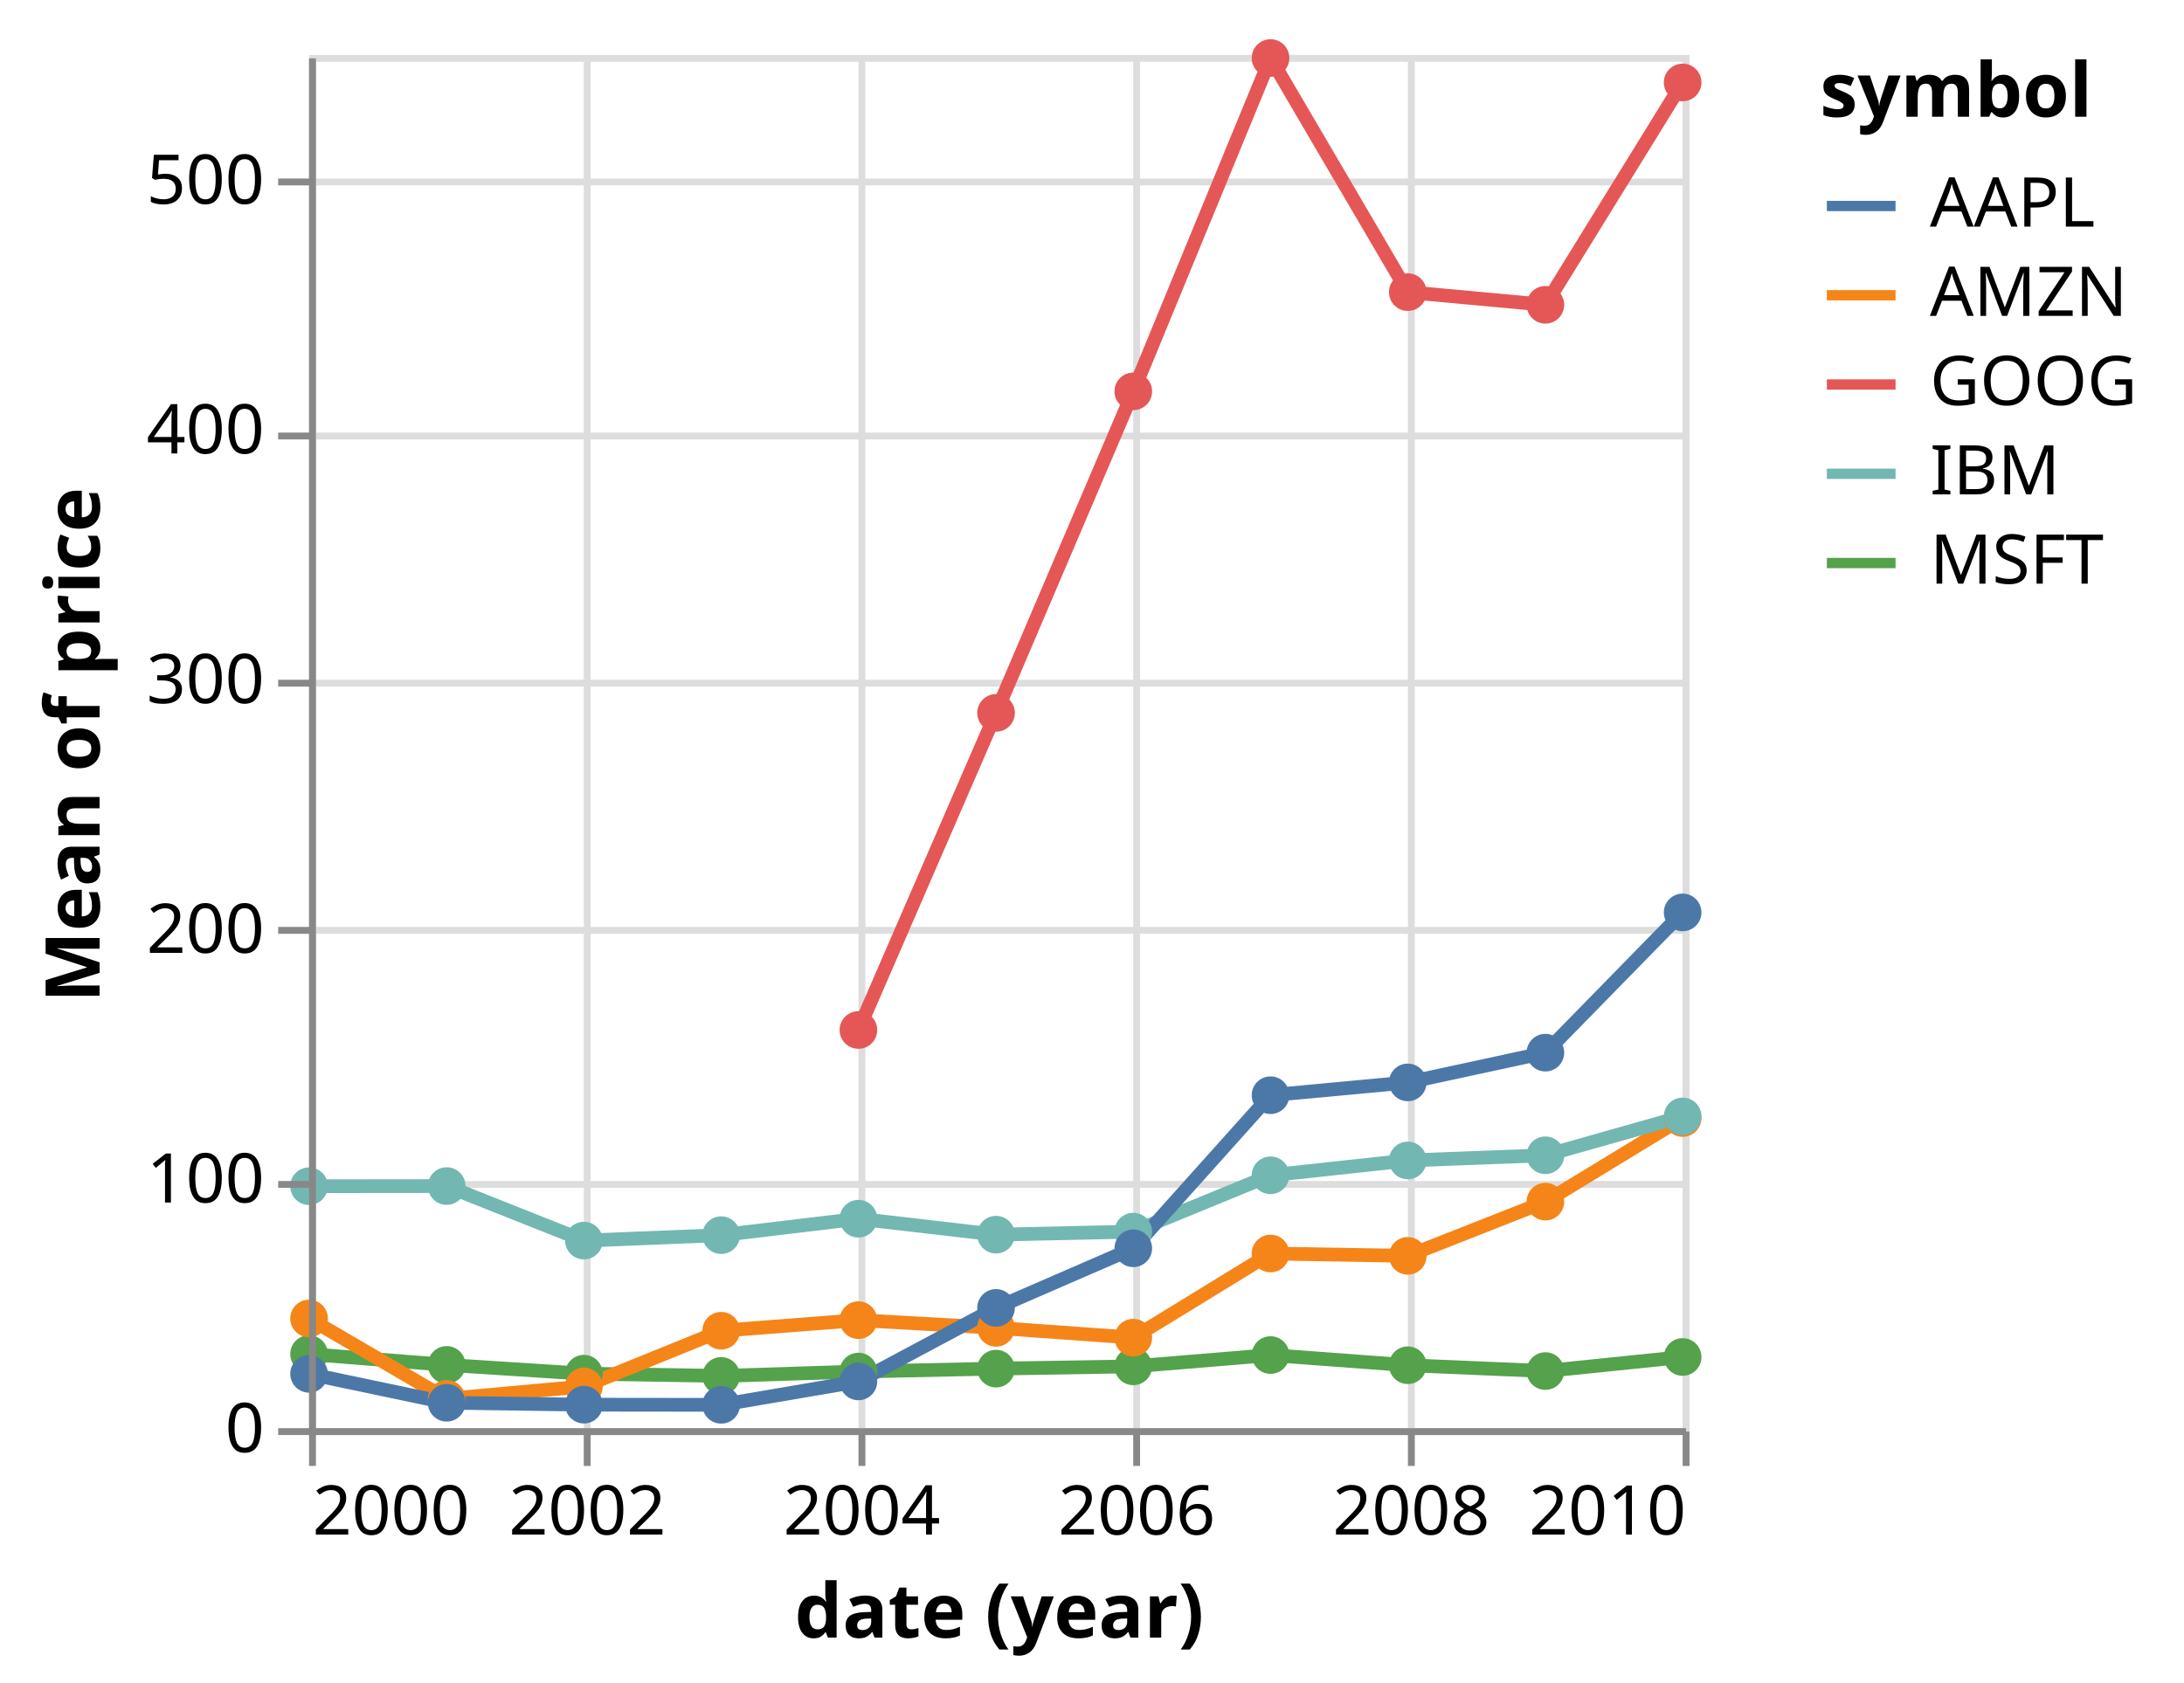
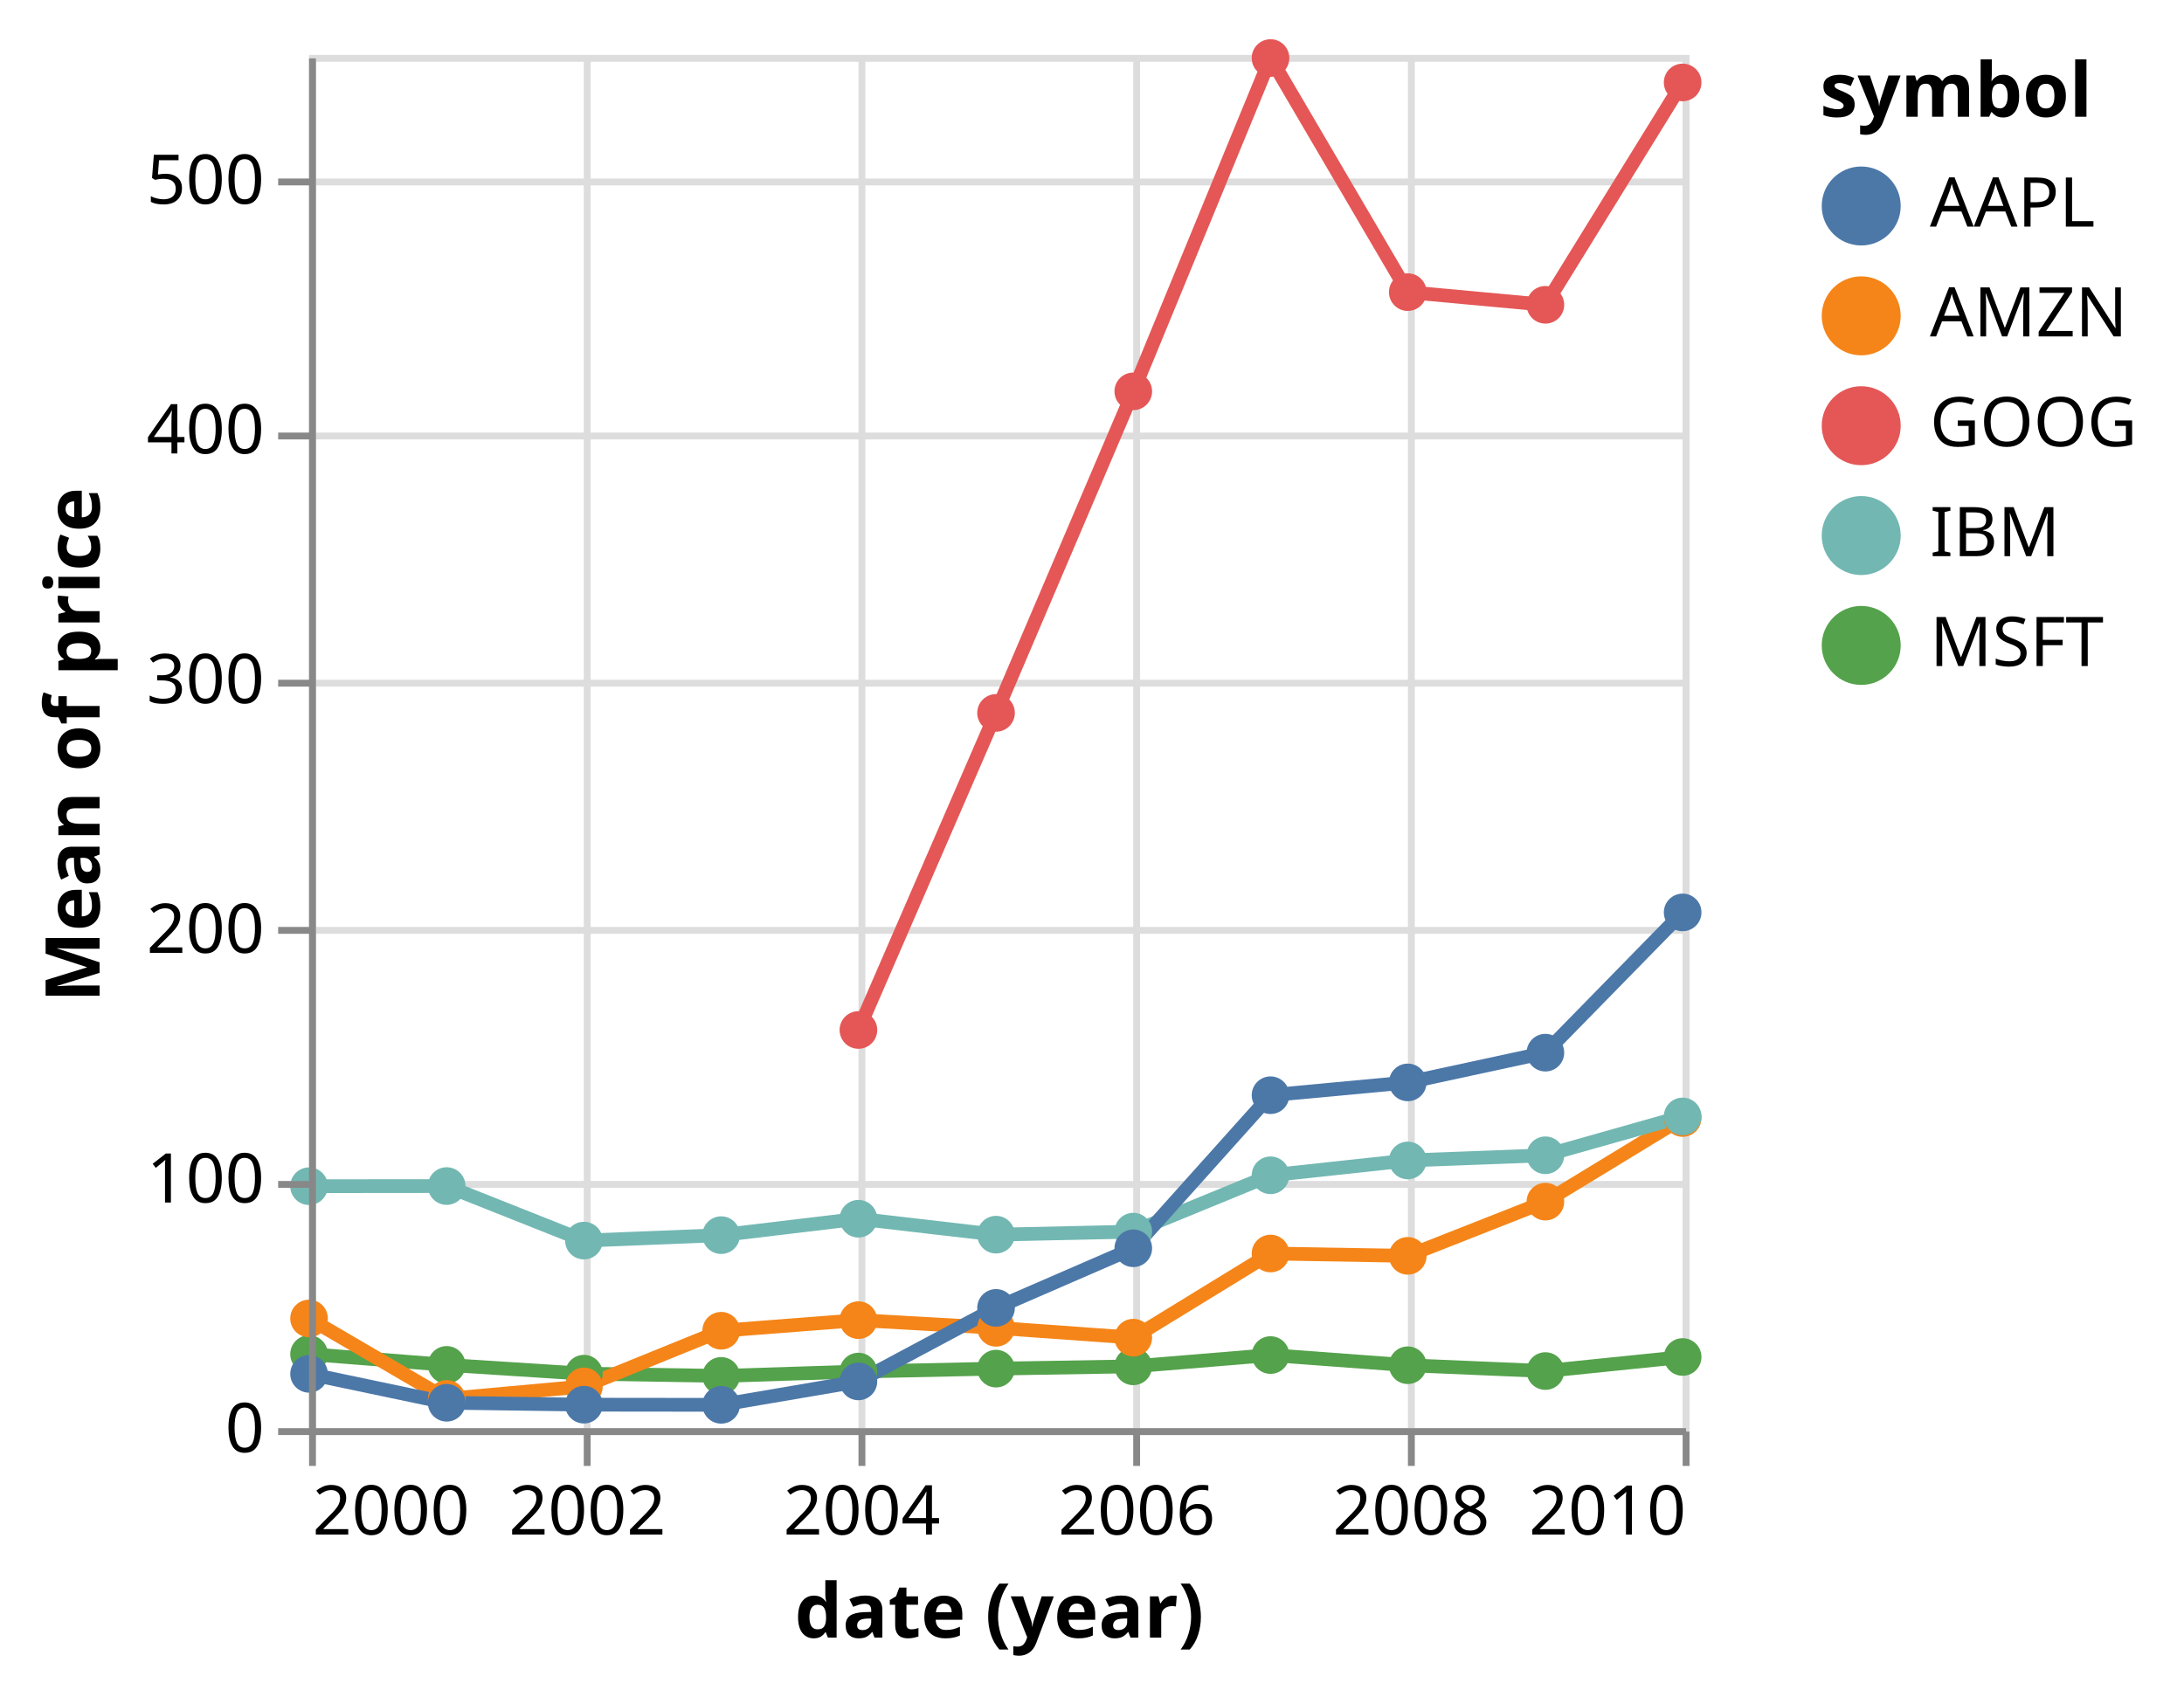
<svg xmlns="http://www.w3.org/2000/svg" class="marks" width="318" height="245" viewBox="0 0 318 245" version="1.1">
  <g transform="translate(45,8)">
    <g class="mark-group role-frame root">
      <g transform="translate(0,0)">
        <path class="background" d="M0.5,0.5h200v200h-200Z" style="fill: none; stroke: #ddd;" />
        <g>
          <g class="mark-group role-axis">
            <g transform="translate(0.5,200.5)">
              <path class="background" d="M0,0h0v0h0Z" style="pointer-events: none; fill: none;" />
              <g>
                <g class="mark-rule role-axis-grid" style="pointer-events: none;">
                  <line transform="translate(0,-200)" x2="0" y2="200" style="fill: none; stroke: #ddd; stroke-width: 1; opacity: 1;" />
                  <line transform="translate(40,-200)" x2="0" y2="200" style="fill: none; stroke: #ddd; stroke-width: 1; opacity: 1;" />
                  <line transform="translate(80,-200)" x2="0" y2="200" style="fill: none; stroke: #ddd; stroke-width: 1; opacity: 1;" />
                  <line transform="translate(120,-200)" x2="0" y2="200" style="fill: none; stroke: #ddd; stroke-width: 1; opacity: 1;" />
                  <line transform="translate(160,-200)" x2="0" y2="200" style="fill: none; stroke: #ddd; stroke-width: 1; opacity: 1;" />
                  <line transform="translate(200,-200)" x2="0" y2="200" style="fill: none; stroke: #ddd; stroke-width: 1; opacity: 1;" />
                </g>
              </g>
            </g>
          </g>
          <g class="mark-group role-axis">
            <g transform="translate(0.5,0.5)">
              <path class="background" d="M0,0h0v0h0Z" style="pointer-events: none; fill: none;" />
              <g>
                <g class="mark-rule role-axis-grid" style="pointer-events: none;">
                  <line transform="translate(0,200)" x2="200" y2="0" style="fill: none; stroke: #ddd; stroke-width: 1; opacity: 1;" />
                  <line transform="translate(0,164)" x2="200" y2="0" style="fill: none; stroke: #ddd; stroke-width: 1; opacity: 1;" />
                  <line transform="translate(0,127)" x2="200" y2="0" style="fill: none; stroke: #ddd; stroke-width: 1; opacity: 1;" />
                  <line transform="translate(0,91)" x2="200" y2="0" style="fill: none; stroke: #ddd; stroke-width: 1; opacity: 1;" />
                  <line transform="translate(0,55)" x2="200" y2="0" style="fill: none; stroke: #ddd; stroke-width: 1; opacity: 1;" />
                  <line transform="translate(0,18)" x2="200" y2="0" style="fill: none; stroke: #ddd; stroke-width: 1; opacity: 1;" />
                </g>
              </g>
            </g>
          </g>
          <g class="mark-group role-scope layer_0_pathgroup">
            <g transform="translate(0,0)">
              <path class="background" d="M0,0h200v200h-200Z" style="fill: none;" />
              <g>
                <g class="mark-line role-mark layer_0_marks">
                  <path d="M200,189.634L180.016,191.683L159.978,190.833L139.995,189.351L120.011,190.997L100.027,191.329L79.989,191.755L60.005,192.388L40.022,192.063L20.038,190.783L0,189.21" style="fill: none; stroke: #54a24b; stroke-width: 2;" />
                </g>
              </g>
            </g>
            <g transform="translate(0,0)">
              <path class="background" d="M0,0h200v200h-200Z" style="fill: none;" />
              <g>
                <g class="mark-line role-mark layer_0_marks">
                  <path d="M200,154.833L180.016,167.007L159.978,174.904L139.995,174.563L120.011,186.818L100.027,185.386L79.989,184.266L60.005,185.812L40.022,193.919L20.038,195.731L0,184.025" style="fill: none; stroke: #f58518; stroke-width: 2;" />
                </g>
              </g>
            </g>
            <g transform="translate(0,0)">
              <path class="background" d="M0,0h200v200h-200Z" style="fill: none;" />
              <g>
                <g class="mark-line role-mark layer_0_marks">
                  <path d="M200,154.599L180.016,160.256L159.978,161.009L139.995,163.172L120.011,171.375L100.027,171.819L79.989,169.496L60.005,171.888L40.022,172.682L20.038,164.739L0,164.758" style="fill: none; stroke: #72b7b2; stroke-width: 2;" />
                </g>
              </g>
            </g>
            <g transform="translate(0,0)">
              <path class="background" d="M0,0h200v200h-200Z" style="fill: none;" />
              <g>
                <g class="mark-line role-mark layer_0_marks">
                  <path d="M200,4.008L180.016,36.393L159.978,34.546L139.995,0.452L120.011,48.998L100.027,95.828L79.989,142.009" style="fill: none; stroke: #e45756; stroke-width: 2;" />
                </g>
              </g>
            </g>
            <g transform="translate(0,0)">
              <path class="background" d="M0,0h200v200h-200Z" style="fill: none;" />
              <g>
                <g class="mark-line role-mark layer_0_marks">
                  <path d="M200,124.885L180.016,145.312L159.978,149.643L139.995,151.508L120.011,173.802L100.027,182.483L79.989,193.192L60.005,196.601L40.022,196.579L20.038,196.3L0,192.092" style="fill: none; stroke: #4c78a8; stroke-width: 2;" />
                </g>
              </g>
            </g>
          </g>
          <g class="mark-symbol role-mark layer_1_marks">
            <path transform="translate(0,189.2097)" d="M2.739,0A2.739,2.739,0,1,1,-2.739,0A2.739,2.739,0,1,1,2.739,0" style="fill: #54a24b; stroke-width: 2; opacity: 1;" />
            <path transform="translate(20.03832,190.7827)" d="M2.739,0A2.739,2.739,0,1,1,-2.739,0A2.739,2.739,0,1,1,2.739,0" style="fill: #54a24b; stroke-width: 2; opacity: 1;" />
            <path transform="translate(40.0219,192.063)" d="M2.739,0A2.739,2.739,0,1,1,-2.739,0A2.739,2.739,0,1,1,2.739,0" style="fill: #54a24b; stroke-width: 2; opacity: 1;" />
            <path transform="translate(60.00547,192.3876)" d="M2.739,0A2.739,2.739,0,1,1,-2.739,0A2.739,2.739,0,1,1,2.739,0" style="fill: #54a24b; stroke-width: 2; opacity: 1;" />
            <path transform="translate(79.98905,191.7548)" d="M2.739,0A2.739,2.739,0,1,1,-2.739,0A2.739,2.739,0,1,1,2.739,0" style="fill: #54a24b; stroke-width: 2; opacity: 1;" />
            <path transform="translate(100.0274,191.3288)" d="M2.739,0A2.739,2.739,0,1,1,-2.739,0A2.739,2.739,0,1,1,2.739,0" style="fill: #54a24b; stroke-width: 2; opacity: 1;" />
            <path transform="translate(120.0109,190.997)" d="M2.739,0A2.739,2.739,0,1,1,-2.739,0A2.739,2.739,0,1,1,2.739,0" style="fill: #54a24b; stroke-width: 2; opacity: 1;" />
            <path transform="translate(139.9945,189.3512)" d="M2.739,0A2.739,2.739,0,1,1,-2.739,0A2.739,2.739,0,1,1,2.739,0" style="fill: #54a24b; stroke-width: 2; opacity: 1;" />
            <path transform="translate(159.9781,190.8333)" d="M2.739,0A2.739,2.739,0,1,1,-2.739,0A2.739,2.739,0,1,1,2.739,0" style="fill: #54a24b; stroke-width: 2; opacity: 1;" />
            <path transform="translate(180.0164,191.6827)" d="M2.739,0A2.739,2.739,0,1,1,-2.739,0A2.739,2.739,0,1,1,2.739,0" style="fill: #54a24b; stroke-width: 2; opacity: 1;" />
            <path transform="translate(200,189.6339)" d="M2.739,0A2.739,2.739,0,1,1,-2.739,0A2.739,2.739,0,1,1,2.739,0" style="fill: #54a24b; stroke-width: 2; opacity: 1;" />
            <path transform="translate(0,184.0252)" d="M2.739,0A2.739,2.739,0,1,1,-2.739,0A2.739,2.739,0,1,1,2.739,0" style="fill: #f58518; stroke-width: 2; opacity: 1;" />
            <path transform="translate(20.03832,195.7312)" d="M2.739,0A2.739,2.739,0,1,1,-2.739,0A2.739,2.739,0,1,1,2.739,0" style="fill: #f58518; stroke-width: 2; opacity: 1;" />
            <path transform="translate(40.0219,193.9188)" d="M2.739,0A2.739,2.739,0,1,1,-2.739,0A2.739,2.739,0,1,1,2.739,0" style="fill: #f58518; stroke-width: 2; opacity: 1;" />
            <path transform="translate(60.00547,185.8121)" d="M2.739,0A2.739,2.739,0,1,1,-2.739,0A2.739,2.739,0,1,1,2.739,0" style="fill: #f58518; stroke-width: 2; opacity: 1;" />
            <path transform="translate(79.98905,184.2664)" d="M2.739,0A2.739,2.739,0,1,1,-2.739,0A2.739,2.739,0,1,1,2.739,0" style="fill: #f58518; stroke-width: 2; opacity: 1;" />
            <path transform="translate(100.0274,185.3864)" d="M2.739,0A2.739,2.739,0,1,1,-2.739,0A2.739,2.739,0,1,1,2.739,0" style="fill: #f58518; stroke-width: 2; opacity: 1;" />
            <path transform="translate(120.0109,186.8176)" d="M2.739,0A2.739,2.739,0,1,1,-2.739,0A2.739,2.739,0,1,1,2.739,0" style="fill: #f58518; stroke-width: 2; opacity: 1;" />
            <path transform="translate(139.9945,174.5627)" d="M2.739,0A2.739,2.739,0,1,1,-2.739,0A2.739,2.739,0,1,1,2.739,0" style="fill: #f58518; stroke-width: 2; opacity: 1;" />
            <path transform="translate(159.9781,174.9036)" d="M2.739,0A2.739,2.739,0,1,1,-2.739,0A2.739,2.739,0,1,1,2.739,0" style="fill: #f58518; stroke-width: 2; opacity: 1;" />
            <path transform="translate(180.0164,167.007)" d="M2.739,0A2.739,2.739,0,1,1,-2.739,0A2.739,2.739,0,1,1,2.739,0" style="fill: #f58518; stroke-width: 2; opacity: 1;" />
            <path transform="translate(200,154.8327)" d="M2.739,0A2.739,2.739,0,1,1,-2.739,0A2.739,2.739,0,1,1,2.739,0" style="fill: #f58518; stroke-width: 2; opacity: 1;" />
            <path transform="translate(0,164.7585)" d="M2.739,0A2.739,2.739,0,1,1,-2.739,0A2.739,2.739,0,1,1,2.739,0" style="fill: #72b7b2; stroke-width: 2; opacity: 1;" />
            <path transform="translate(20.03832,164.7388)" d="M2.739,0A2.739,2.739,0,1,1,-2.739,0A2.739,2.739,0,1,1,2.739,0" style="fill: #72b7b2; stroke-width: 2; opacity: 1;" />
            <path transform="translate(40.0219,172.6818)" d="M2.739,0A2.739,2.739,0,1,1,-2.739,0A2.739,2.739,0,1,1,2.739,0" style="fill: #72b7b2; stroke-width: 2; opacity: 1;" />
            <path transform="translate(60.00547,171.8882)" d="M2.739,0A2.739,2.739,0,1,1,-2.739,0A2.739,2.739,0,1,1,2.739,0" style="fill: #72b7b2; stroke-width: 2; opacity: 1;" />
            <path transform="translate(79.98905,169.4961)" d="M2.739,0A2.739,2.739,0,1,1,-2.739,0A2.739,2.739,0,1,1,2.739,0" style="fill: #72b7b2; stroke-width: 2; opacity: 1;" />
            <path transform="translate(100.0274,171.8191)" d="M2.739,0A2.739,2.739,0,1,1,-2.739,0A2.739,2.739,0,1,1,2.739,0" style="fill: #72b7b2; stroke-width: 2; opacity: 1;" />
            <path transform="translate(120.0109,171.3755)" d="M2.739,0A2.739,2.739,0,1,1,-2.739,0A2.739,2.739,0,1,1,2.739,0" style="fill: #72b7b2; stroke-width: 2; opacity: 1;" />
            <path transform="translate(139.9945,163.1721)" d="M2.739,0A2.739,2.739,0,1,1,-2.739,0A2.739,2.739,0,1,1,2.739,0" style="fill: #72b7b2; stroke-width: 2; opacity: 1;" />
            <path transform="translate(159.9781,161.0091)" d="M2.739,0A2.739,2.739,0,1,1,-2.739,0A2.739,2.739,0,1,1,2.739,0" style="fill: #72b7b2; stroke-width: 2; opacity: 1;" />
            <path transform="translate(180.0164,160.2558)" d="M2.739,0A2.739,2.739,0,1,1,-2.739,0A2.739,2.739,0,1,1,2.739,0" style="fill: #72b7b2; stroke-width: 2; opacity: 1;" />
            <path transform="translate(200,154.5988)" d="M2.739,0A2.739,2.739,0,1,1,-2.739,0A2.739,2.739,0,1,1,2.739,0" style="fill: #72b7b2; stroke-width: 2; opacity: 1;" />
            <path transform="translate(79.98905,142.0087)" d="M2.739,0A2.739,2.739,0,1,1,-2.739,0A2.739,2.739,0,1,1,2.739,0" style="fill: #e45756; stroke-width: 2; opacity: 1;" />
            <path transform="translate(100.0274,95.82818)" d="M2.739,0A2.739,2.739,0,1,1,-2.739,0A2.739,2.739,0,1,1,2.739,0" style="fill: #e45756; stroke-width: 2; opacity: 1;" />
            <path transform="translate(120.0109,48.99758)" d="M2.739,0A2.739,2.739,0,1,1,-2.739,0A2.739,2.739,0,1,1,2.739,0" style="fill: #e45756; stroke-width: 2; opacity: 1;" />
            <path transform="translate(139.9945,0.4515152)" d="M2.739,0A2.739,2.739,0,1,1,-2.739,0A2.739,2.739,0,1,1,2.739,0" style="fill: #e45756; stroke-width: 2; opacity: 1;" />
            <path transform="translate(159.9781,34.54576)" d="M2.739,0A2.739,2.739,0,1,1,-2.739,0A2.739,2.739,0,1,1,2.739,0" style="fill: #e45756; stroke-width: 2; opacity: 1;" />
            <path transform="translate(180.0164,36.39273)" d="M2.739,0A2.739,2.739,0,1,1,-2.739,0A2.739,2.739,0,1,1,2.739,0" style="fill: #e45756; stroke-width: 2; opacity: 1;" />
            <path transform="translate(200,4.008485)" d="M2.739,0A2.739,2.739,0,1,1,-2.739,0A2.739,2.739,0,1,1,2.739,0" style="fill: #e45756; stroke-width: 2; opacity: 1;" />
            <path transform="translate(0,192.0915)" d="M2.739,0A2.739,2.739,0,1,1,-2.739,0A2.739,2.739,0,1,1,2.739,0" style="fill: #4c78a8; stroke-width: 2; opacity: 1;" />
            <path transform="translate(20.03832,196.2997)" d="M2.739,0A2.739,2.739,0,1,1,-2.739,0A2.739,2.739,0,1,1,2.739,0" style="fill: #4c78a8; stroke-width: 2; opacity: 1;" />
            <path transform="translate(40.0219,196.5788)" d="M2.739,0A2.739,2.739,0,1,1,-2.739,0A2.739,2.739,0,1,1,2.739,0" style="fill: #4c78a8; stroke-width: 2; opacity: 1;" />
            <path transform="translate(60.00547,196.6009)" d="M2.739,0A2.739,2.739,0,1,1,-2.739,0A2.739,2.739,0,1,1,2.739,0" style="fill: #4c78a8; stroke-width: 2; opacity: 1;" />
            <path transform="translate(79.98905,193.1915)" d="M2.739,0A2.739,2.739,0,1,1,-2.739,0A2.739,2.739,0,1,1,2.739,0" style="fill: #4c78a8; stroke-width: 2; opacity: 1;" />
            <path transform="translate(100.0274,182.483)" d="M2.739,0A2.739,2.739,0,1,1,-2.739,0A2.739,2.739,0,1,1,2.739,0" style="fill: #4c78a8; stroke-width: 2; opacity: 1;" />
            <path transform="translate(120.0109,173.8024)" d="M2.739,0A2.739,2.739,0,1,1,-2.739,0A2.739,2.739,0,1,1,2.739,0" style="fill: #4c78a8; stroke-width: 2; opacity: 1;" />
            <path transform="translate(139.9945,151.5079)" d="M2.739,0A2.739,2.739,0,1,1,-2.739,0A2.739,2.739,0,1,1,2.739,0" style="fill: #4c78a8; stroke-width: 2; opacity: 1;" />
            <path transform="translate(159.9781,149.6433)" d="M2.739,0A2.739,2.739,0,1,1,-2.739,0A2.739,2.739,0,1,1,2.739,0" style="fill: #4c78a8; stroke-width: 2; opacity: 1;" />
            <path transform="translate(180.0164,145.3115)" d="M2.739,0A2.739,2.739,0,1,1,-2.739,0A2.739,2.739,0,1,1,2.739,0" style="fill: #4c78a8; stroke-width: 2; opacity: 1;" />
            <path transform="translate(200,124.8848)" d="M2.739,0A2.739,2.739,0,1,1,-2.739,0A2.739,2.739,0,1,1,2.739,0" style="fill: #4c78a8; stroke-width: 2; opacity: 1;" />
          </g>
          <g class="mark-group role-legend">
            <g transform="translate(220,0)">
-               <path class="background" d="M0,0h48v79h-48Z" style="pointer-events: none; fill: none;" />
+               <path class="background" d="M0,0h48v93h-48Z" style="pointer-events: none; fill: none;" />
              <g>
                <g class="mark-group role-legend-entry">
                  <g transform="translate(0,16)">
                    <path class="background" d="M0,0h0v0h0Z" style="pointer-events: none; fill: none;" />
                    <g>
                      <g class="mark-group role-scope">
                        <g transform="translate(0,0)">
-                           <path class="background" d="M0,0h48v11h-48Z" style="pointer-events: none; fill: none; opacity: 1;" />
-                           <g>
-                             <g class="mark-symbol role-legend-symbol" style="pointer-events: none;">
-                               <path transform="translate(6,6)" d="M-5,0L5,0" style="fill: #4c78a8; stroke: #4c78a8; stroke-width: 1.5; opacity: 1;" />
+                           <path class="background" d="M0,0h48v12.5h-48Z" style="pointer-events: none; fill: none; opacity: 1;" />
+                           <g>
+                             <g class="mark-symbol role-legend-symbol" style="pointer-events: none;">
+                               <path transform="translate(6,6)" d="M5,0A5,5,0,1,1,-5,0A5,5,0,1,1,5,0" style="fill: #4c78a8; stroke: #4c78a8; stroke-width: 1.5; opacity: 1;" />
                            </g>
                            <g class="mark-text role-legend-label" style="pointer-events: none;">
                              <text text-anchor="start" transform="translate(16,9)" style="font-family: sans-serif; font-size: 10px; fill: #000; opacity: 1;">AAPL</text>
                            </g>
                          </g>
                        </g>
-                         <g transform="translate(0,13)">
-                           <path class="background" d="M0,0h48v11h-48Z" style="pointer-events: none; fill: none; opacity: 1;" />
-                           <g>
-                             <g class="mark-symbol role-legend-symbol" style="pointer-events: none;">
-                               <path transform="translate(6,6)" d="M-5,0L5,0" style="fill: #f58518; stroke: #f58518; stroke-width: 1.5; opacity: 1;" />
+                         <g transform="translate(0,16)">
+                           <path class="background" d="M0,0h48v12.5h-48Z" style="pointer-events: none; fill: none; opacity: 1;" />
+                           <g>
+                             <g class="mark-symbol role-legend-symbol" style="pointer-events: none;">
+                               <path transform="translate(6,6)" d="M5,0A5,5,0,1,1,-5,0A5,5,0,1,1,5,0" style="fill: #f58518; stroke: #f58518; stroke-width: 1.5; opacity: 1;" />
                            </g>
                            <g class="mark-text role-legend-label" style="pointer-events: none;">
                              <text text-anchor="start" transform="translate(16,9)" style="font-family: sans-serif; font-size: 10px; fill: #000; opacity: 1;">AMZN</text>
                            </g>
                          </g>
                        </g>
-                         <g transform="translate(0,26)">
-                           <path class="background" d="M0,0h48v11h-48Z" style="pointer-events: none; fill: none; opacity: 1;" />
-                           <g>
-                             <g class="mark-symbol role-legend-symbol" style="pointer-events: none;">
-                               <path transform="translate(6,6)" d="M-5,0L5,0" style="fill: #e45756; stroke: #e45756; stroke-width: 1.5; opacity: 1;" />
+                         <g transform="translate(0,32)">
+                           <path class="background" d="M0,0h48v12.5h-48Z" style="pointer-events: none; fill: none; opacity: 1;" />
+                           <g>
+                             <g class="mark-symbol role-legend-symbol" style="pointer-events: none;">
+                               <path transform="translate(6,6)" d="M5,0A5,5,0,1,1,-5,0A5,5,0,1,1,5,0" style="fill: #e45756; stroke: #e45756; stroke-width: 1.5; opacity: 1;" />
                            </g>
                            <g class="mark-text role-legend-label" style="pointer-events: none;">
                              <text text-anchor="start" transform="translate(16,9)" style="font-family: sans-serif; font-size: 10px; fill: #000; opacity: 1;">GOOG</text>
                            </g>
                          </g>
                        </g>
-                         <g transform="translate(0,39)">
-                           <path class="background" d="M0,0h48v11h-48Z" style="pointer-events: none; fill: none; opacity: 1;" />
-                           <g>
-                             <g class="mark-symbol role-legend-symbol" style="pointer-events: none;">
-                               <path transform="translate(6,6)" d="M-5,0L5,0" style="fill: #72b7b2; stroke: #72b7b2; stroke-width: 1.5; opacity: 1;" />
+                         <g transform="translate(0,48)">
+                           <path class="background" d="M0,0h48v12.5h-48Z" style="pointer-events: none; fill: none; opacity: 1;" />
+                           <g>
+                             <g class="mark-symbol role-legend-symbol" style="pointer-events: none;">
+                               <path transform="translate(6,6)" d="M5,0A5,5,0,1,1,-5,0A5,5,0,1,1,5,0" style="fill: #72b7b2; stroke: #72b7b2; stroke-width: 1.5; opacity: 1;" />
                            </g>
                            <g class="mark-text role-legend-label" style="pointer-events: none;">
                              <text text-anchor="start" transform="translate(16,9)" style="font-family: sans-serif; font-size: 10px; fill: #000; opacity: 1;">IBM</text>
                            </g>
                          </g>
                        </g>
-                         <g transform="translate(0,52)">
-                           <path class="background" d="M0,0h48v11h-48Z" style="pointer-events: none; fill: none; opacity: 1;" />
-                           <g>
-                             <g class="mark-symbol role-legend-symbol" style="pointer-events: none;">
-                               <path transform="translate(6,6)" d="M-5,0L5,0" style="fill: #54a24b; stroke: #54a24b; stroke-width: 1.5; opacity: 1;" />
+                         <g transform="translate(0,64)">
+                           <path class="background" d="M0,0h48v12.5h-48Z" style="pointer-events: none; fill: none; opacity: 1;" />
+                           <g>
+                             <g class="mark-symbol role-legend-symbol" style="pointer-events: none;">
+                               <path transform="translate(6,6)" d="M5,0A5,5,0,1,1,-5,0A5,5,0,1,1,5,0" style="fill: #54a24b; stroke: #54a24b; stroke-width: 1.5; opacity: 1;" />
                            </g>
                            <g class="mark-text role-legend-label" style="pointer-events: none;">
                              <text text-anchor="start" transform="translate(16,9)" style="font-family: sans-serif; font-size: 10px; fill: #000; opacity: 1;">MSFT</text>
                            </g>
                          </g>
                        </g>
                      </g>
                    </g>
                  </g>
                </g>
                <g class="mark-text role-legend-title" style="pointer-events: none;">
                  <text text-anchor="start" transform="translate(0,9)" style="font-family: sans-serif; font-size: 11px; font-weight: bold; fill: #000; opacity: 1;">symbol</text>
                </g>
              </g>
            </g>
          </g>
          <g class="mark-group role-axis">
            <g transform="translate(0.5,200.5)">
              <path class="background" d="M0,0h0v0h0Z" style="pointer-events: none; fill: none;" />
              <g>
                <g class="mark-rule role-axis-tick" style="pointer-events: none;">
                  <line transform="translate(0,0)" x2="0" y2="5" style="fill: none; stroke: #888; stroke-width: 1; opacity: 1;" />
                  <line transform="translate(40,0)" x2="0" y2="5" style="fill: none; stroke: #888; stroke-width: 1; opacity: 1;" />
                  <line transform="translate(80,0)" x2="0" y2="5" style="fill: none; stroke: #888; stroke-width: 1; opacity: 1;" />
                  <line transform="translate(120,0)" x2="0" y2="5" style="fill: none; stroke: #888; stroke-width: 1; opacity: 1;" />
                  <line transform="translate(160,0)" x2="0" y2="5" style="fill: none; stroke: #888; stroke-width: 1; opacity: 1;" />
                  <line transform="translate(200,0)" x2="0" y2="5" style="fill: none; stroke: #888; stroke-width: 1; opacity: 1;" />
                </g>
                <g class="mark-text role-axis-label" style="pointer-events: none;">
                  <text text-anchor="start" transform="translate(0,15)" style="font-family: sans-serif; font-size: 10px; fill: #000; opacity: 1;">2000</text>
                  <text text-anchor="middle" transform="translate(40.0219,15)" style="font-family: sans-serif; font-size: 10px; fill: #000; opacity: 1;">2002</text>
                  <text text-anchor="middle" transform="translate(79.98905,15)" style="font-family: sans-serif; font-size: 10px; fill: #000; opacity: 1;">2004</text>
                  <text text-anchor="middle" transform="translate(120.0109,15)" style="font-family: sans-serif; font-size: 10px; fill: #000; opacity: 1;">2006</text>
                  <text text-anchor="middle" transform="translate(159.9781,15)" style="font-family: sans-serif; font-size: 10px; fill: #000; opacity: 1;">2008</text>
                  <text text-anchor="end" transform="translate(200,15)" style="font-family: sans-serif; font-size: 10px; fill: #000; opacity: 1;">2010</text>
                </g>
                <g class="mark-rule role-axis-domain" style="pointer-events: none;">
                  <line transform="translate(0,0)" x2="200" y2="0" style="fill: none; stroke: #888; stroke-width: 1; opacity: 1;" />
                </g>
                <g class="mark-text role-axis-title" style="pointer-events: none;">
                  <text text-anchor="middle" transform="translate(100,30)" style="font-family: sans-serif; font-size: 11px; font-weight: bold; fill: #000; opacity: 1;">date (year)</text>
                </g>
              </g>
            </g>
          </g>
          <g class="mark-group role-axis">
            <g transform="translate(0.5,0.5)">
              <path class="background" d="M0,0h0v0h0Z" style="pointer-events: none; fill: none;" />
              <g>
                <g class="mark-rule role-axis-tick" style="pointer-events: none;">
                  <line transform="translate(0,200)" x2="-5" y2="0" style="fill: none; stroke: #888; stroke-width: 1; opacity: 1;" />
                  <line transform="translate(0,164)" x2="-5" y2="0" style="fill: none; stroke: #888; stroke-width: 1; opacity: 1;" />
                  <line transform="translate(0,127)" x2="-5" y2="0" style="fill: none; stroke: #888; stroke-width: 1; opacity: 1;" />
                  <line transform="translate(0,91)" x2="-5" y2="0" style="fill: none; stroke: #888; stroke-width: 1; opacity: 1;" />
                  <line transform="translate(0,55)" x2="-5" y2="0" style="fill: none; stroke: #888; stroke-width: 1; opacity: 1;" />
                  <line transform="translate(0,18)" x2="-5" y2="0" style="fill: none; stroke: #888; stroke-width: 1; opacity: 1;" />
                </g>
                <g class="mark-text role-axis-label" style="pointer-events: none;">
                  <text text-anchor="end" transform="translate(-7,203)" style="font-family: sans-serif; font-size: 10px; fill: #000; opacity: 1;">0</text>
                  <text text-anchor="end" transform="translate(-7,166.6364)" style="font-family: sans-serif; font-size: 10px; fill: #000; opacity: 1;">100</text>
                  <text text-anchor="end" transform="translate(-7,130.2727)" style="font-family: sans-serif; font-size: 10px; fill: #000; opacity: 1;">200</text>
                  <text text-anchor="end" transform="translate(-7,93.90909)" style="font-family: sans-serif; font-size: 10px; fill: #000; opacity: 1;">300</text>
                  <text text-anchor="end" transform="translate(-7,57.54545)" style="font-family: sans-serif; font-size: 10px; fill: #000; opacity: 1;">400</text>
                  <text text-anchor="end" transform="translate(-7,21.18182)" style="font-family: sans-serif; font-size: 10px; fill: #000; opacity: 1;">500</text>
                </g>
                <g class="mark-rule role-axis-domain" style="pointer-events: none;">
                  <line transform="translate(0,200)" x2="0" y2="-200" style="fill: none; stroke: #888; stroke-width: 1; opacity: 1;" />
                </g>
                <g class="mark-text role-axis-title" style="pointer-events: none;">
                  <text text-anchor="middle" transform="translate(-29,100) rotate(-90) translate(0,-2)" style="font-family: sans-serif; font-size: 11px; font-weight: bold; fill: #000; opacity: 1;">Mean of price</text>
                </g>
              </g>
            </g>
          </g>
        </g>
      </g>
    </g>
  </g>
</svg>
